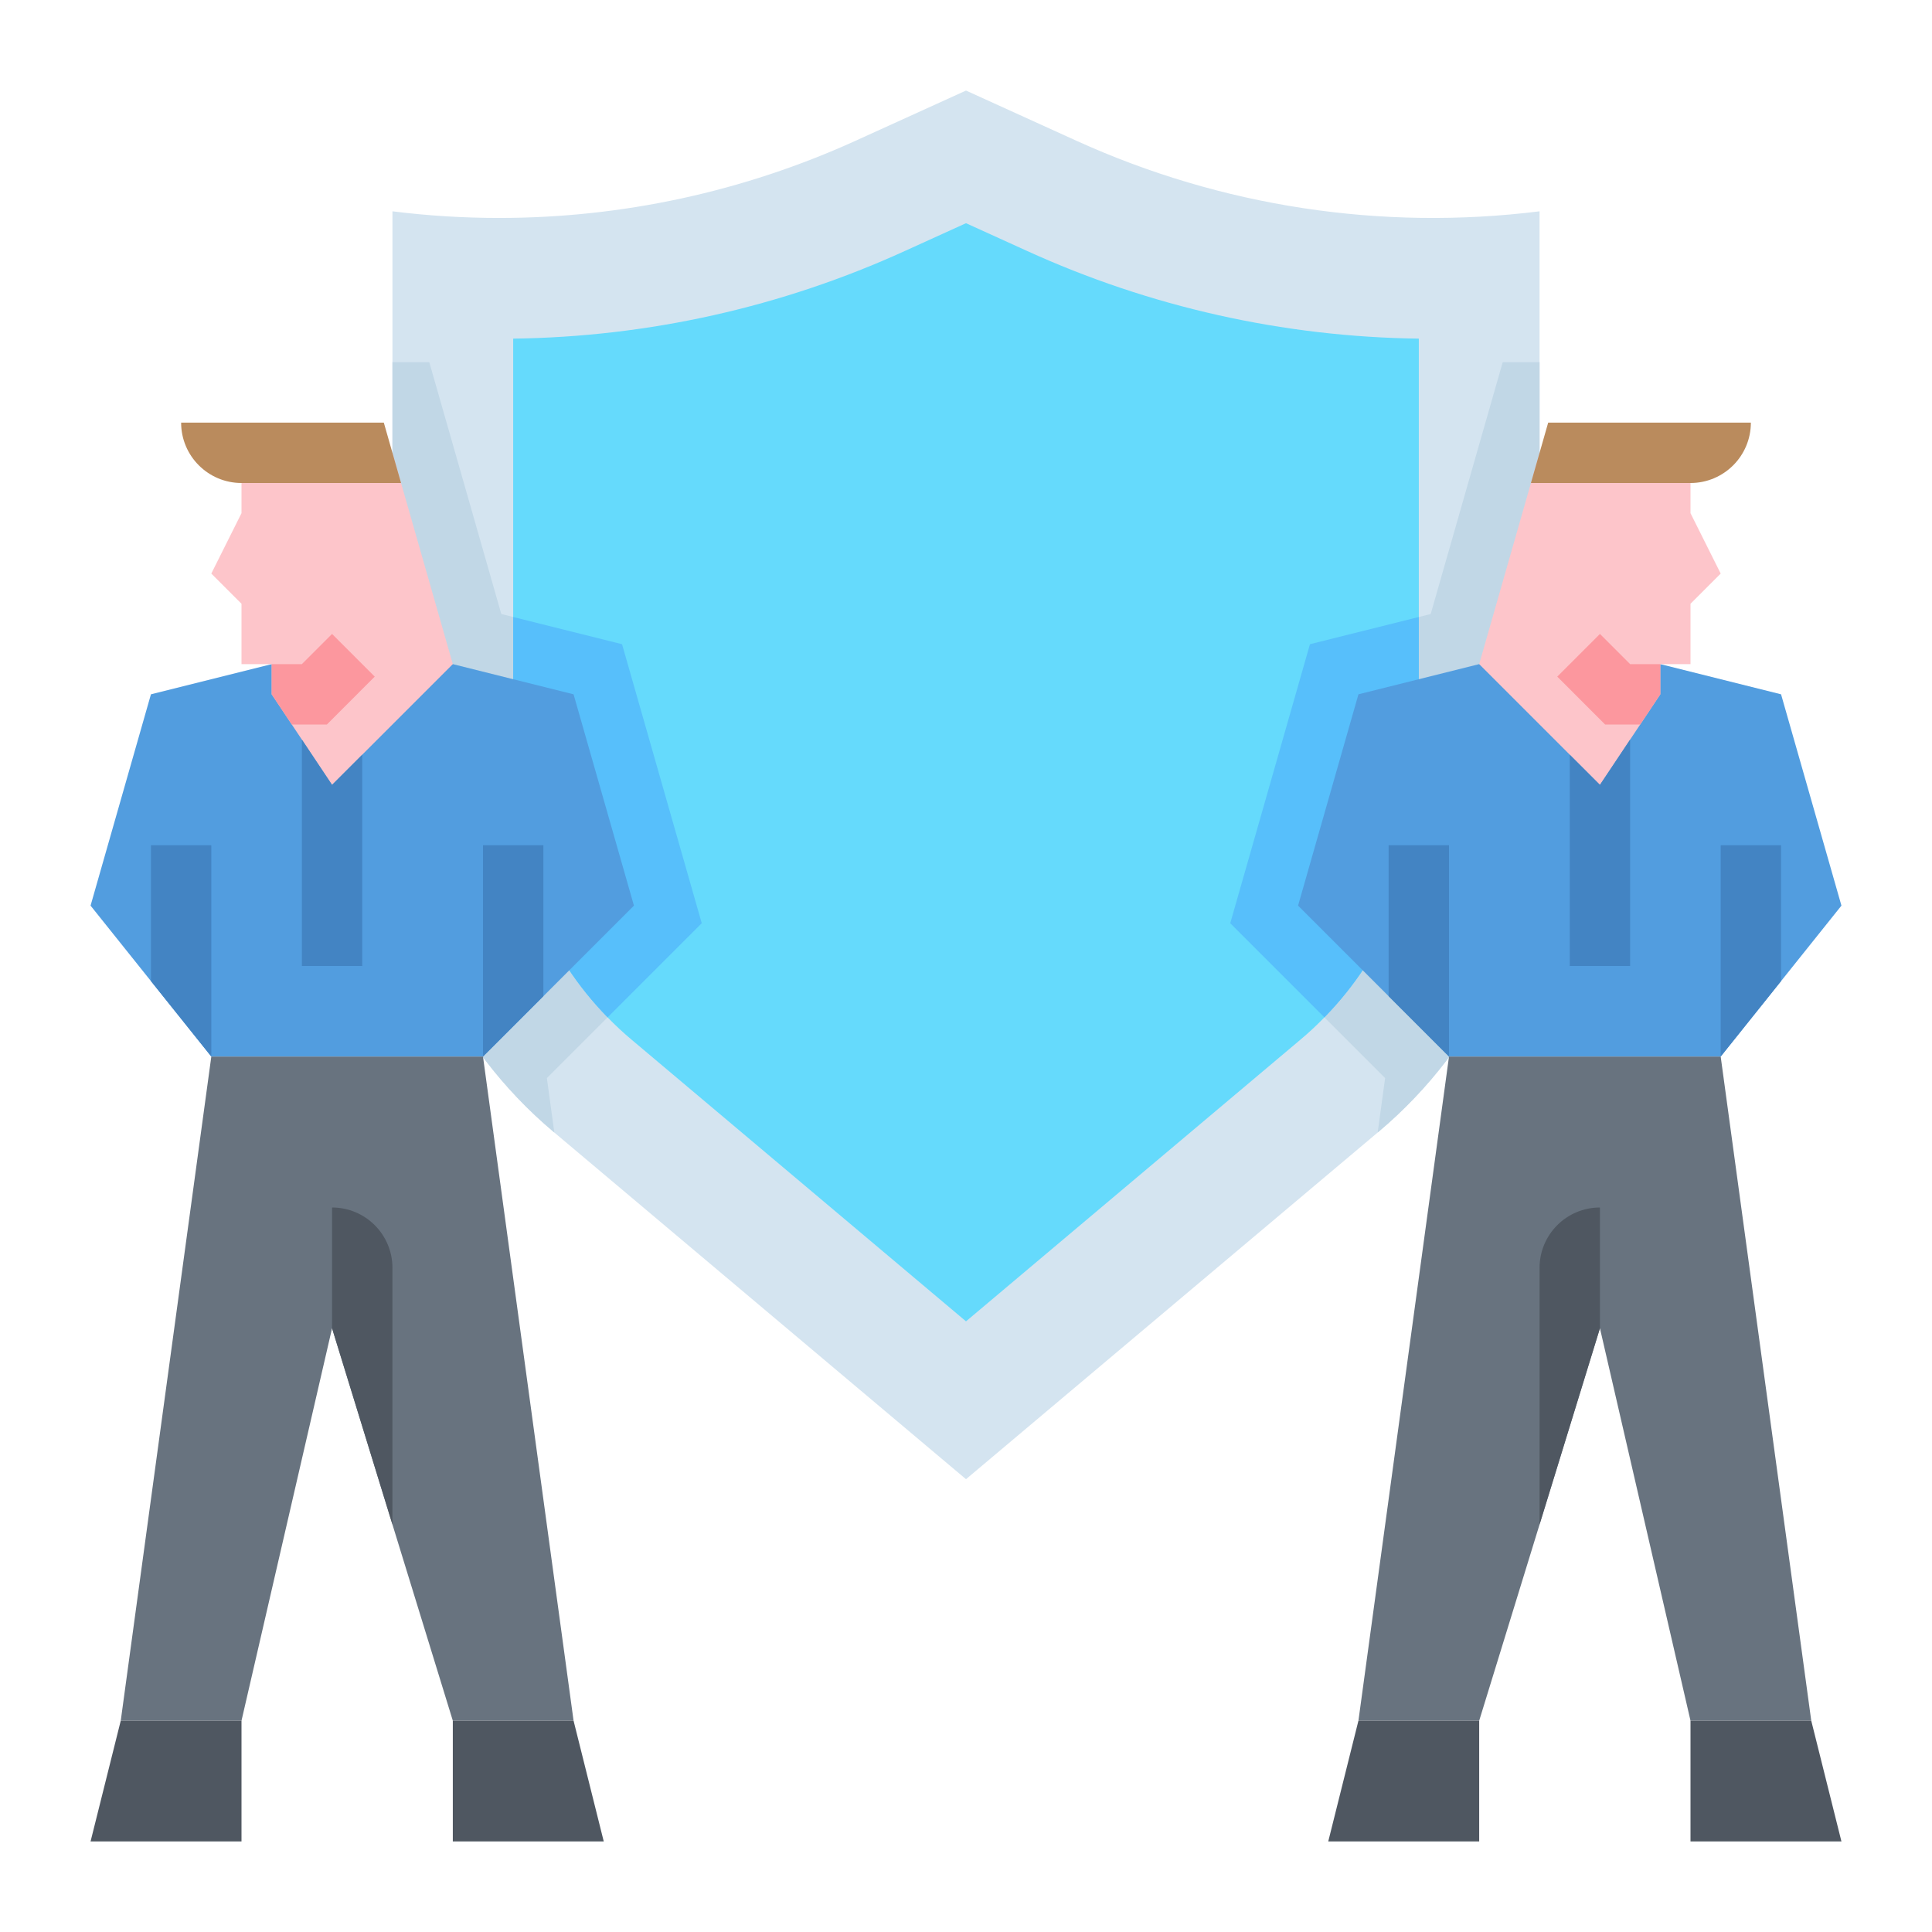
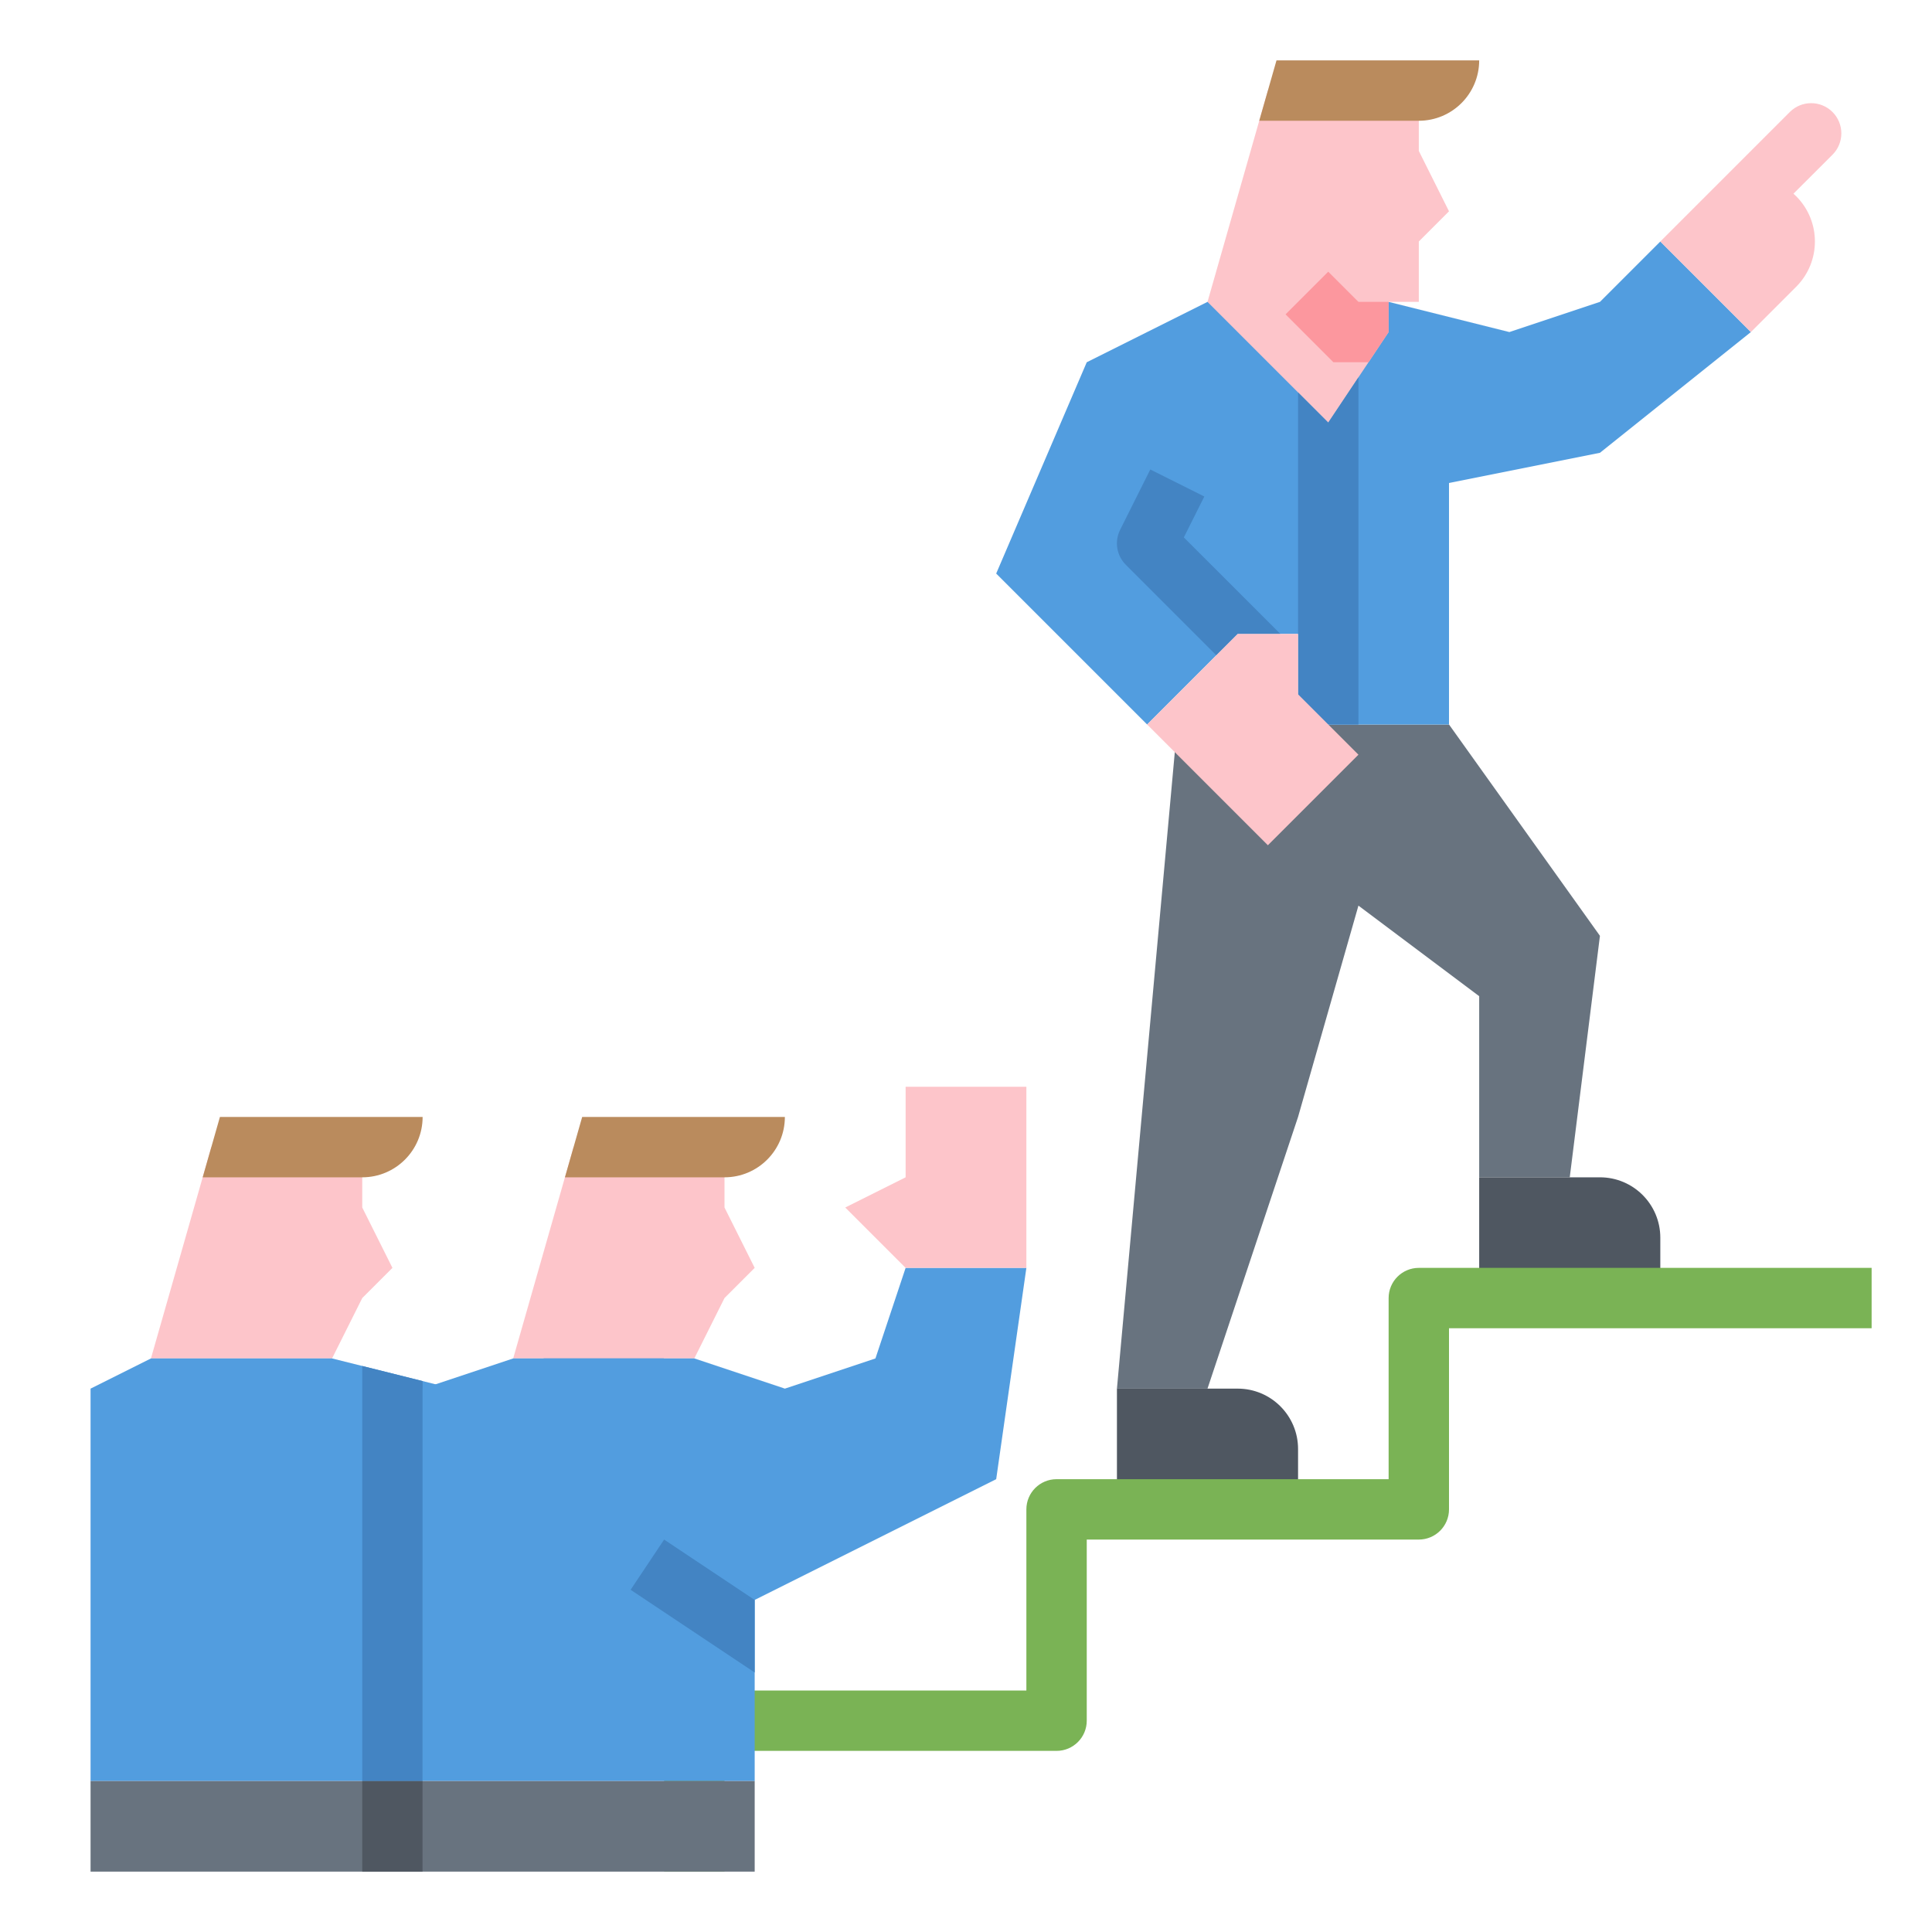
<svg xmlns="http://www.w3.org/2000/svg" height="512" viewBox="0 0 512 512" width="512">
  <g id="Flat">
-     <path d="m408 56v152.17a120.012 120.012 0 0 1 -42.7 91.79l-.2.17-109.1 91.87-109.1-91.87-.2-.17a120.011 120.011 0 0 1 -42.7-91.79v-152.17a227.668 227.668 0 0 0 28.3 1.76 228.269 228.269 0 0 0 94.42-20.45l29.28-13.31 29.28 13.31a228.203 228.203 0 0 0 122.72 18.69z" fill="#d4e4f0" />
-     <path d="m408 96v112.17a120.012 120.012 0 0 1 -42.7 91.79l-.2.17 1.97-14.43-41.04-41.04 21.12-73.94 32-8 11.18-39.11 7.9-27.61z" fill="#c1d7e6" />
-     <path d="m144.93 285.7 1.97 14.43-.2-.17a120.011 120.011 0 0 1 -42.7-91.79v-112.17h9.77l7.9 27.6 11.18 39.12 32 8 21.12 73.94z" fill="#c1d7e6" />
-     <path d="m376 89.74v118.43a87.658 87.658 0 0 1 -25.02 61.44 83.553 83.553 0 0 1 -6.3 5.87l-88.68 74.69-88.68-74.69a83.564 83.564 0 0 1 -6.3-5.87 87.658 87.658 0 0 1 -25.02-61.44v-118.43a258.235 258.235 0 0 0 103.96-23.3l16.04-7.29 16.04 7.29a258.234 258.234 0 0 0 103.96 23.3z" fill="#65dafc" />
-     <path d="m376 163.51v44.66a87.658 87.658 0 0 1 -25.02 61.44l-24.95-24.95 21.12-73.94z" fill="#57bffb" />
-     <path d="m185.97 244.66-24.95 24.95a87.658 87.658 0 0 1 -25.02-61.44v-44.66l28.85 7.21z" fill="#57bffb" />
-     <path d="m168 240-40 40h-72l-32-40 16-56 32-8h48l32 8z" fill="#529ddf" />
-     <path d="m56 152 8 8v16h8v8l5.33 8 10.67 16 32-32-16-56h-40v16z" fill="#fdc5ca" />
-     <path d="m64 128h42.286l-4.571-16h-53.714a16 16 0 0 0 16 16z" fill="#ba8b5d" />
-     <path d="m80 196v60h16v-56l-8 8z" fill="#4384c3" />
-     <path d="m152 456h-32l-32-104-24 104h-32l24-176h72z" fill="#68737f" />
-     <path d="m120 488h40l-8-32h-32z" fill="#4f5761" />
-     <path d="m64 488h-40l8-32h32z" fill="#4f5761" />
-     <path d="m72 176v8l5.33 8h9.3l12.68-12.69-11.31-11.31-8 8z" fill="#fc979e" />
-     <path d="m144 224v40l-16 16v-56z" fill="#4384c3" />
-     <path d="m56 224v56l-16-20v-36z" fill="#4384c3" />
-     <path d="m104 336v68l-16-52v-32a16 16 0 0 1 16 16z" fill="#4f5761" />
-     <path d="m344 240 40 40h72l32-40-16-56-32-8h-48l-32 8z" fill="#529ddf" />
-     <path d="m456 152-8 8v16h-8v8l-5.33 8-10.67 16-32-32 16-56h40v16z" fill="#fdc5ca" />
-     <path d="m448 128h-42.286l4.571-16h53.714a16 16 0 0 1 -16 16z" fill="#ba8b5d" />
-     <path d="m432 196v60h-16v-56l8 8z" fill="#4384c3" />
-     <path d="m360 456h32l32-104 24 104h32l-24-176h-72z" fill="#68737f" />
-     <path d="m392 488h-40l8-32h32z" fill="#4f5761" />
-     <path d="m448 488h40l-8-32h-32z" fill="#4f5761" />
-     <path d="m440 176v8l-5.33 8h-9.3l-12.68-12.69 11.31-11.31 8 8z" fill="#fc979e" />
-     <path d="m368 224v40l16 16v-56z" fill="#4384c3" />
-     <path d="m456 224v56l16-20v-36z" fill="#4384c3" />
-     <path d="m408 336v68l16-52v-32a16 16 0 0 0 -16 16z" fill="#4f5761" />
+     <path d="m312 192-16 176h24l24-72 16-56 32 24v48h24l8-64-40-56z" fill="#68737f" />
+     <path d="m464 88-40 32-40 8v64h-32l-8-8v-16h-16l-24 24-40-40 24-56 32-16h48l32 8 24-8 16-16z" fill="#529ddf" />
+     <path d="m384 56-8 8v16h-8v8l-5.33 8-10.67 16-32-32 16-56h40v16z" fill="#fdc5ca" />
+     <path d="m376 32h-42.286l4.571-16h53.714a16 16 0 0 1 -16 16z" fill="#ba8b5d" />
+     <path d="m368 80v8l-5.33 8h-9.3l-12.68-12.69 11.31-11.31 8 8z" fill="#fc979e" />
+     <path d="m339.32 168h-11.32l-5.66 5.66-24-24a8.017 8.017 0 0 1 -1.5-9.24l8-16 14.32 7.16-5.43 10.84z" fill="#4384c3" />
+     <path d="m360 100v92h-16v-88l8 8z" fill="#4384c3" />
+     <path d="m328 168h16v16l16 16-24 24-32-32z" fill="#fdc5ca" />
+     <path d="m296 368h48a0 0 0 0 1 0 0v32a0 0 0 0 1 0 0h-32a16 16 0 0 1 -16-16v-16a0 0 0 0 1 0 0z" fill="#4f5761" transform="matrix(-1 0 0 -1 640 768)" />
+     <path d="m392 312h48a0 0 0 0 1 0 0v32a0 0 0 0 1 0 0h-32a16 16 0 0 1 -16-16v-16a0 0 0 0 1 0 0z" fill="#4f5761" transform="matrix(-1 0 0 -1 832 656)" />
+     <path d="m485.66 40.97-10.37 10.36c.24.21.48.44.71.67a16.972 16.972 0 0 1 0 24l-12 12-24-24 34.34-34.34a8.001 8.001 0 0 1 11.32 11.31z" fill="#fdc5ca" />
+     <path d="m192 496h-16v-40a8 8 0 0 1 8-8h88v-48a8 8 0 0 1 8-8h88v-48a8 8 0 0 1 8-8h120v16h-112v48a8 8 0 0 1 -8 8h-88v48a8 8 0 0 1 -8 8h-88z" fill="#7ab355" />
+     <path d="m88 360 8-16 8-8-8-16v-16h-40l-16 56z" fill="#fdc5ca" />
+     <path d="m96 312h-42.286l4.571-16h53.714a16 16 0 0 1 -16 16z" fill="#ba8b5d" />
+     <path d="m184 368-40 40-32 8v56h-88v-104l16-8h48l32 8 24-8 16-16z" fill="#529ddf" />
+     <path d="m24 472h88v24h-88z" fill="#68737f" />
+     <path d="m112 366v106h-16v-110z" fill="#4384c3" />
+     <path d="m96 472h16v24h-16z" fill="#4f5761" />
+     <path d="m184 360 8-16 8-8-8-16v-16h-40l-16 56z" fill="#fdc5ca" />
+     <path d="m192 312h-42.286l4.571-16h53.714a16 16 0 0 1 -16 16z" fill="#ba8b5d" />
+     <path d="m272 336-8 56-64 32v48h-88v-104l24-8h48l24 8 24-8 8-24z" fill="#529ddf" />
+     <path d="m112 472h88v24h-88z" fill="#68737f" />
+     <path d="m240 336-16-16 16-8v-24h32v48z" fill="#fdc5ca" />
+     <path d="m200 424v19.23l-32.88-21.92 8.88-13.31z" fill="#4384c3" />
  </g>
</svg>
